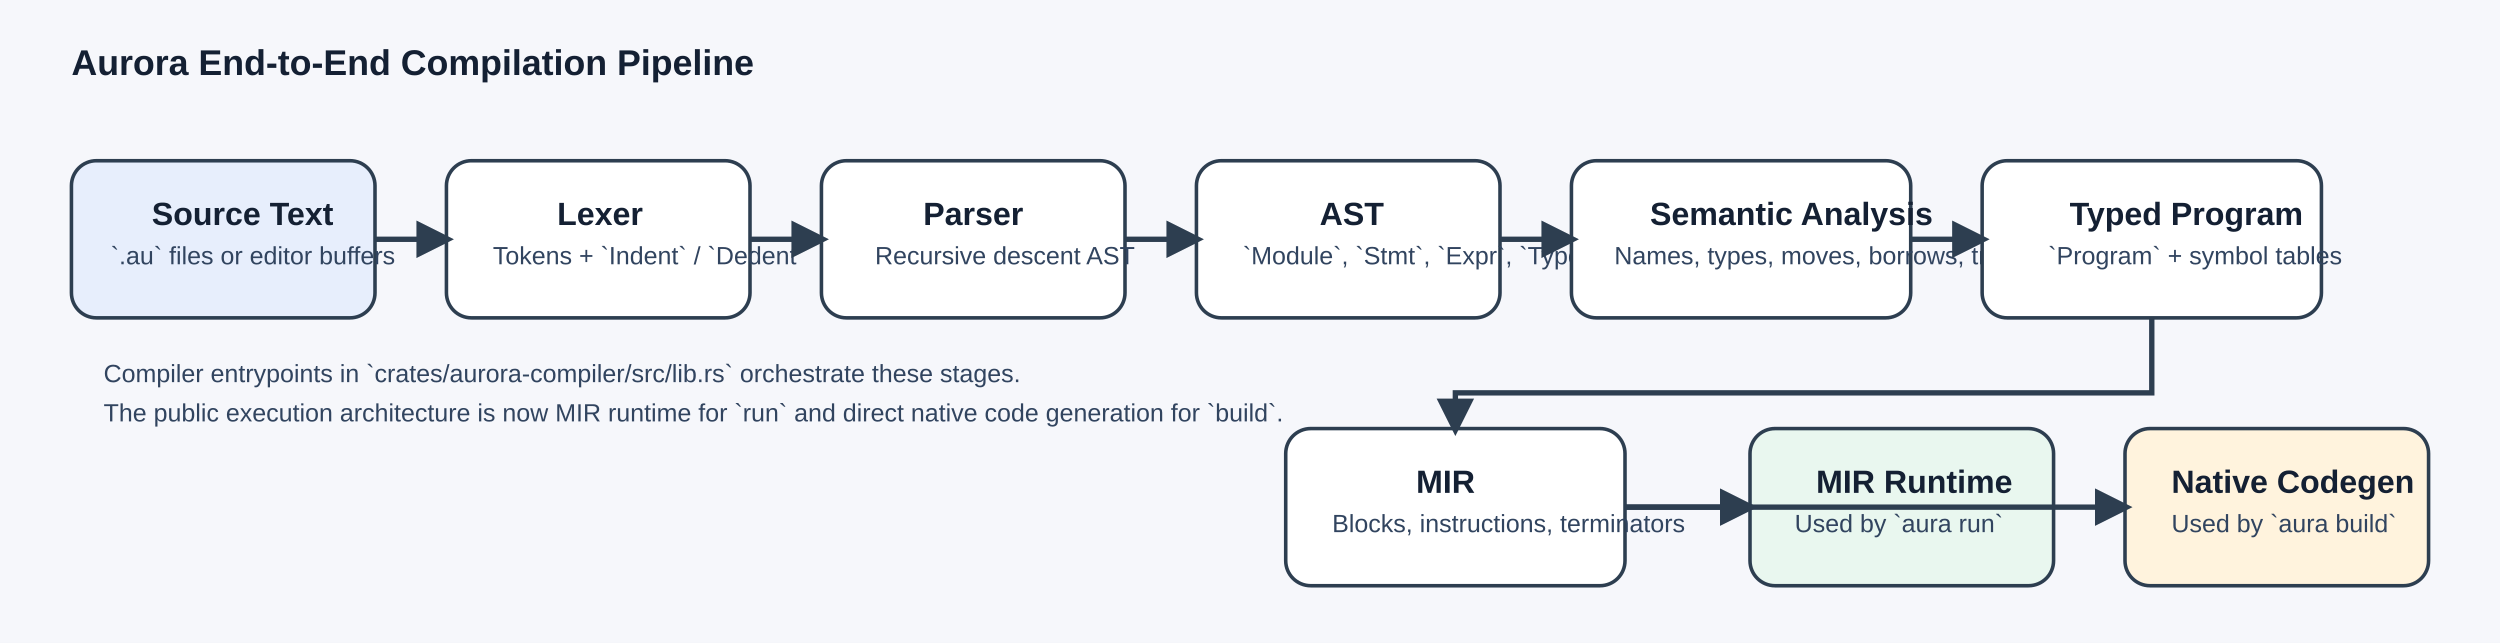
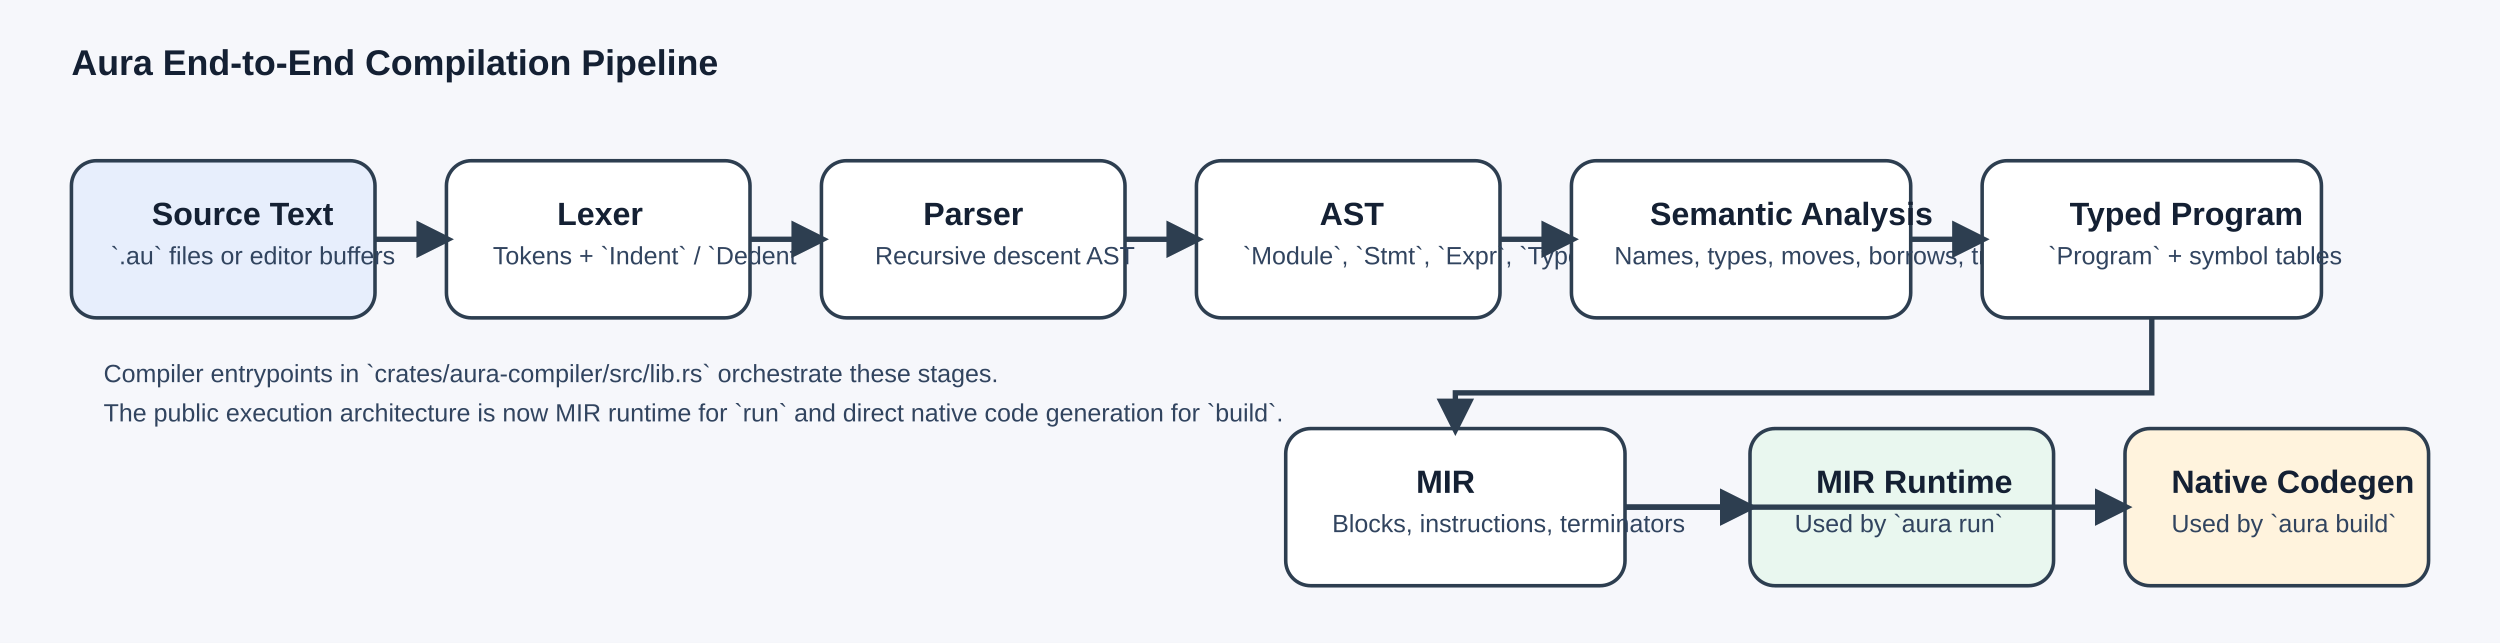
<svg xmlns="http://www.w3.org/2000/svg" width="1400" height="360" viewBox="0 0 1400 360" role="img" aria-labelledby="title desc">
  <defs>
    <marker id="arrow" viewBox="0 0 10 10" refX="8" refY="5" markerWidth="7" markerHeight="7" orient="auto-start-reverse">
      <path d="M 0 0 L 10 5 L 0 10 z" fill="#2d3e50" />
    </marker>
    <style>
      .bg { fill: #f6f7fb; }
      .box { fill: #ffffff; stroke: #2d3e50; stroke-width: 2; rx: 14; ry: 14; }
      .title { font: 700 20px 'Helvetica Neue', Arial, sans-serif; fill: #142033; }
      .label { font: 700 18px 'Helvetica Neue', Arial, sans-serif; fill: #142033; }
      .text { font: 14px 'Helvetica Neue', Arial, sans-serif; fill: #31445f; }
      .line { stroke: #2d3e50; stroke-width: 3; fill: none; marker-end: url(#arrow); }
      .branch { stroke: #2d3e50; stroke-width: 3; fill: none; marker-end: url(#arrow); }
      .accent { fill: #e7eefc; }
      .run { fill: #e9f7ef; }
      .build { fill: #fff3dd; }
    </style>
  </defs>
  <rect class="bg" x="0" y="0" width="1400" height="360" />
-   <text class="title" x="40" y="42">Aurora End-to-End Compilation Pipeline</text>
+   <text class="title" x="40" y="42">Aura End-to-End Compilation Pipeline</text>
  <rect class="box accent" x="40" y="90" width="170" height="88" />
  <text class="label" x="85" y="126">Source Text</text>
  <text class="text" x="62" y="148">`.au` files or editor buffers</text>
  <rect class="box" x="250" y="90" width="170" height="88" />
  <text class="label" x="312" y="126">Lexer</text>
  <text class="text" x="276" y="148">Tokens + `Indent` / `Dedent`</text>
  <rect class="box" x="460" y="90" width="170" height="88" />
  <text class="label" x="517" y="126">Parser</text>
  <text class="text" x="490" y="148">Recursive descent AST</text>
  <rect class="box" x="670" y="90" width="170" height="88" />
  <text class="label" x="739" y="126">AST</text>
  <text class="text" x="696" y="148">`Module`, `Stmt`, `Expr`, `TypeRef`</text>
  <rect class="box" x="880" y="90" width="190" height="88" />
  <text class="label" x="924" y="126">Semantic Analysis</text>
  <text class="text" x="904" y="148">Names, types, moves, borrows, traits</text>
  <rect class="box" x="1110" y="90" width="190" height="88" />
  <text class="label" x="1159" y="126">Typed Program</text>
  <text class="text" x="1147" y="148">`Program` + symbol tables</text>
  <rect class="box" x="720" y="240" width="190" height="88" />
  <text class="label" x="793" y="276">MIR</text>
  <text class="text" x="746" y="298">Blocks, instructions, terminators</text>
  <rect class="box run" x="980" y="240" width="170" height="88" />
  <text class="label" x="1017" y="276">MIR Runtime</text>
  <text class="text" x="1005" y="298">Used by `aura run`</text>
  <rect class="box build" x="1190" y="240" width="170" height="88" />
  <text class="label" x="1216" y="276">Native Codegen</text>
  <text class="text" x="1216" y="298">Used by `aura build`</text>
  <line class="line" x1="210" y1="134" x2="250" y2="134" />
  <line class="line" x1="420" y1="134" x2="460" y2="134" />
  <line class="line" x1="630" y1="134" x2="670" y2="134" />
  <line class="line" x1="840" y1="134" x2="880" y2="134" />
  <line class="line" x1="1070" y1="134" x2="1110" y2="134" />
  <path class="branch" d="M 1205 178 L 1205 220 L 815 220 L 815 240" />
  <line class="line" x1="910" y1="284" x2="980" y2="284" />
  <line class="line" x1="910" y1="284" x2="1190" y2="284" />
-   <text class="text" x="58" y="214">Compiler entrypoints in `crates/aurora-compiler/src/lib.rs` orchestrate these stages.</text>
+   <text class="text" x="58" y="214">Compiler entrypoints in `crates/aura-compiler/src/lib.rs` orchestrate these stages.</text>
  <text class="text" x="58" y="236">The public execution architecture is now MIR runtime for `run` and direct native code generation for `build`.</text>
</svg>
